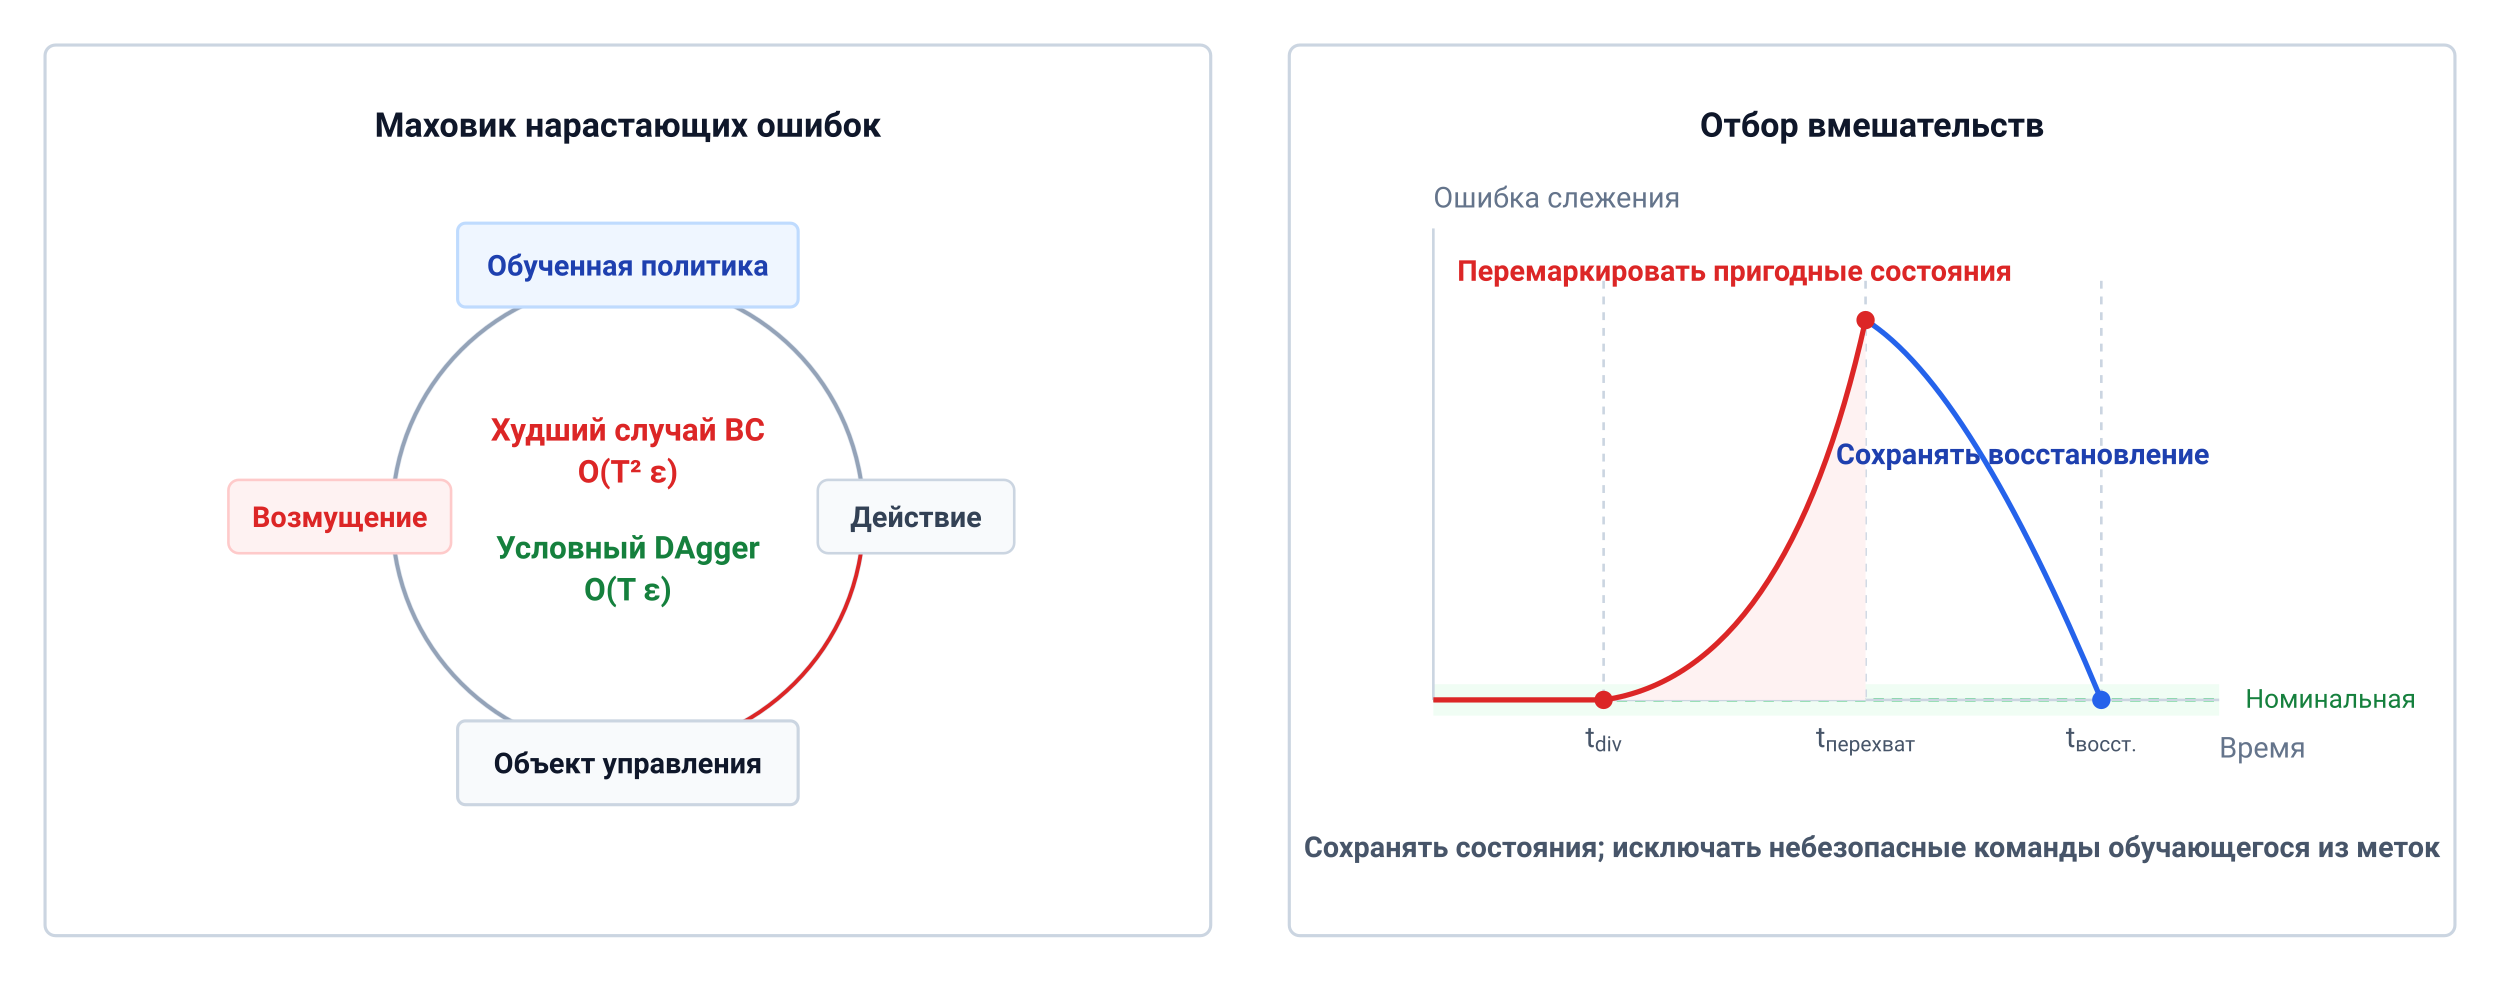
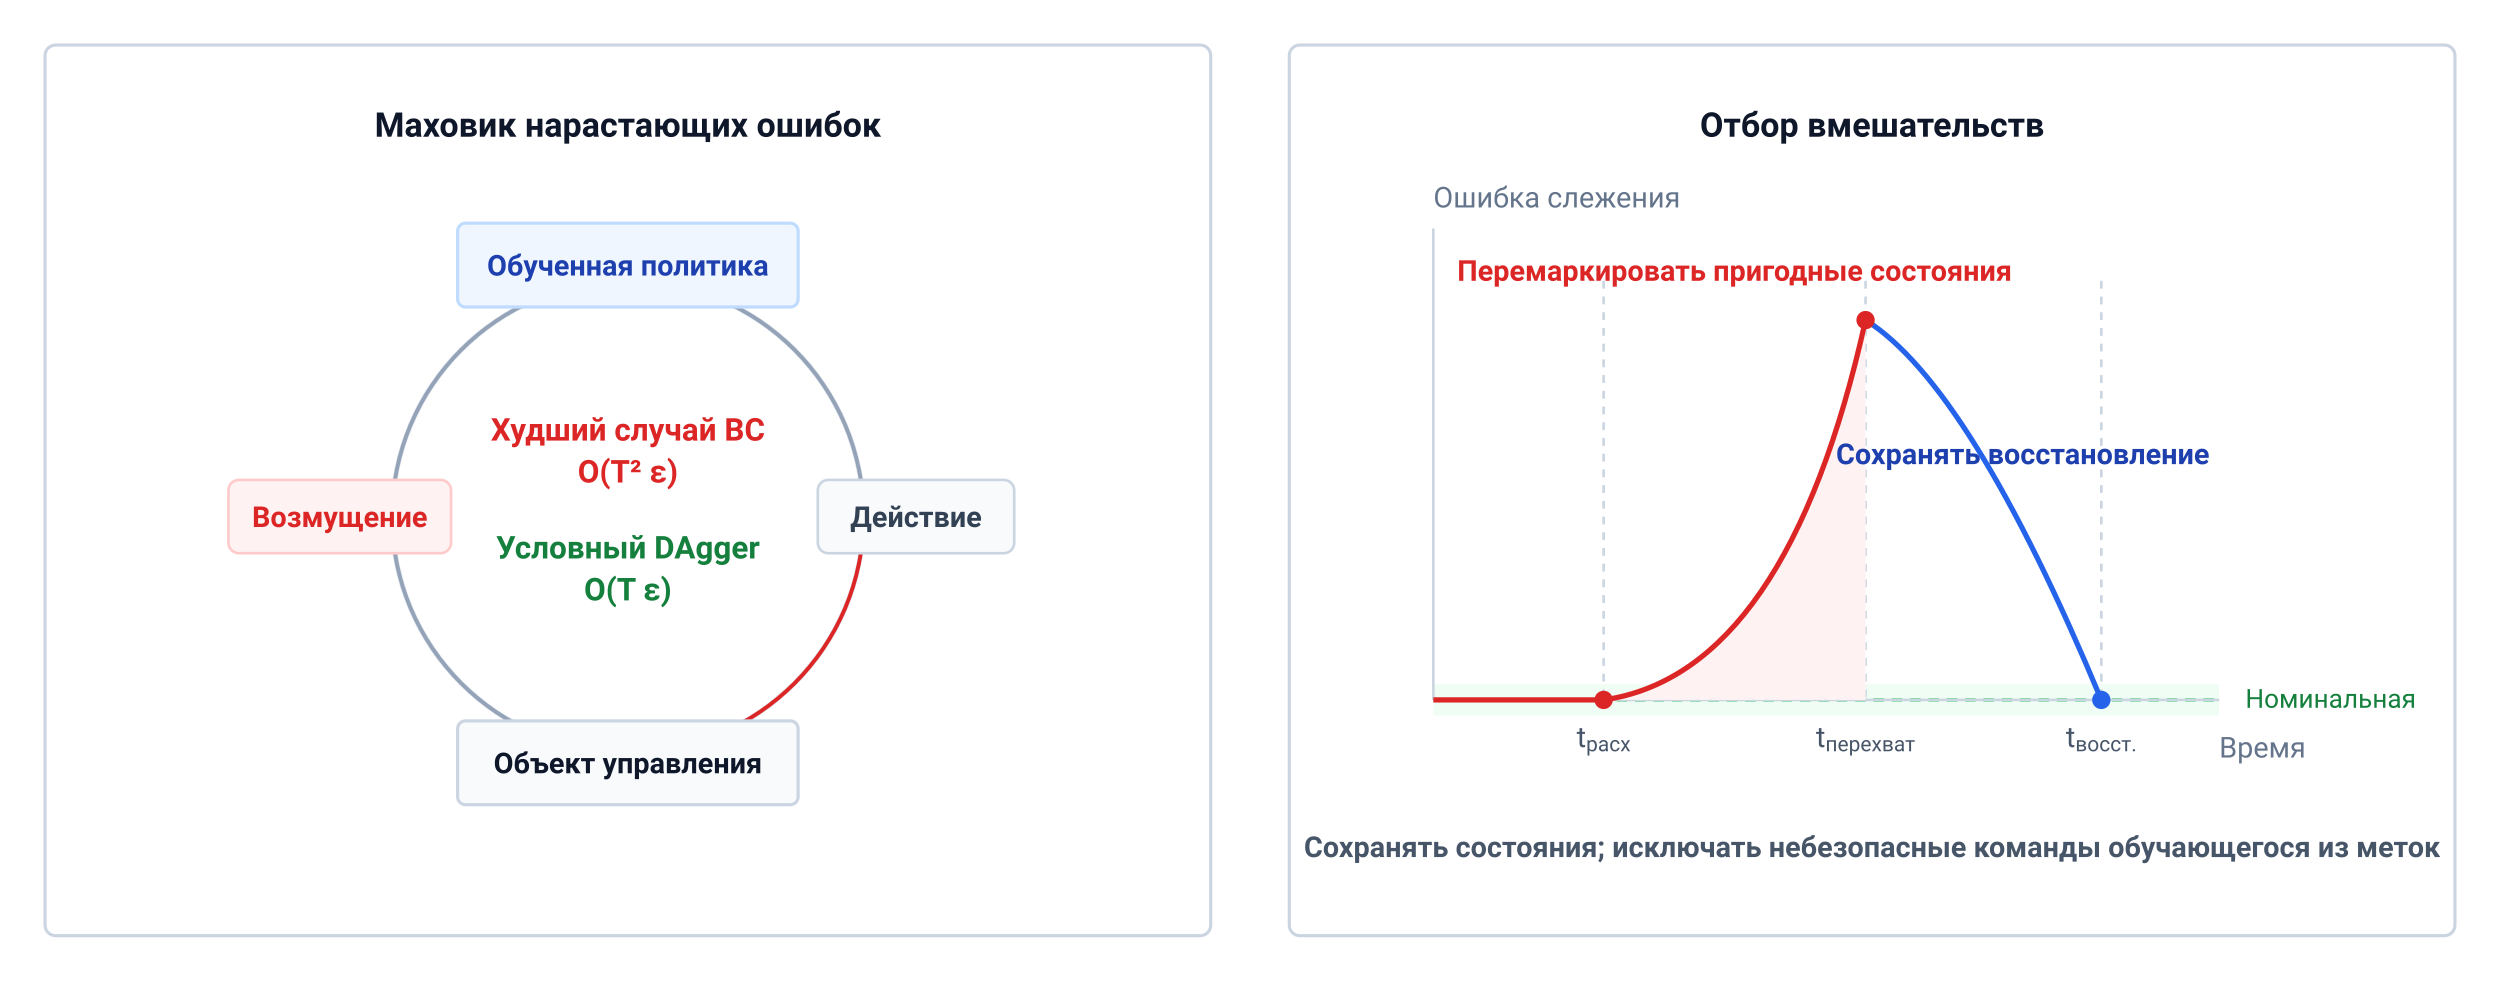
<svg xmlns="http://www.w3.org/2000/svg" font-family="-apple-system, BlinkMacSystemFont, 'Segoe UI', Roboto, Helvetica, Arial, sans-serif" viewBox="22.8 12.8 954.4 374.4" width="954.4" height="374.4">
  <rect data-bgcover="1" x="-24.9" y="-5.9" width="1049.8" height="411.8" fill="#ffffff" />
  <defs>
    <style>
      .card-title { font-family: -apple-system, BlinkMacSystemFont, 'Segoe UI', Roboto, Helvetica, Arial, sans-serif; font-size: 13px; font-weight: 700; fill: #0F172A; text-anchor: middle; }
      .axis-label { font-family: -apple-system, BlinkMacSystemFont, 'Segoe UI', Roboto, Helvetica, Arial, sans-serif; font-size: 11px; fill: #64748B; }
      .tick-text { font-family: -apple-system, BlinkMacSystemFont, 'Segoe UI', Roboto, Helvetica, Arial, sans-serif; font-size: 11px; fill: #475569; text-anchor: middle; }
      .node-text { font-family: -apple-system, BlinkMacSystemFont, 'Segoe UI', Roboto, Helvetica, Arial, sans-serif; font-size: 11px; font-weight: 600; text-anchor: middle; }
      .math-bound { font-family: -apple-system, BlinkMacSystemFont, 'Segoe UI', Roboto, Helvetica, Arial, sans-serif; font-size: 12px; font-weight: 700; text-anchor: middle; }
      .curve-label { font-family: -apple-system, BlinkMacSystemFont, 'Segoe UI', Roboto, Helvetica, Arial, sans-serif; font-size: 11px; font-weight: 600; text-anchor: middle; }
    </style>
    <marker id="arrow-slate" viewBox="0 0 10 10" refX="7" refY="5" markerWidth="5" markerHeight="5" orient="auto-start-reverse">
      <path d="M 0 1.5 L 7 5 L 0 8.5 z" fill="#64748B" />
    </marker>
    <marker id="arrow-red" viewBox="0 0 10 10" refX="7" refY="5" markerWidth="5" markerHeight="5" orient="auto-start-reverse">
      <path d="M 0 1.5 L 7 5 L 0 8.5 z" fill="#DC2626" />
    </marker>
  </defs>
  <rect width="1000" height="400" fill="#FFFFFF" />
  <rect x="40" y="30" width="445" height="340" rx="4" fill="#FFFFFF" stroke="#CBD5E1" stroke-width="1.2" />
  <text x="262.5" y="65" class="card-title">Маховик нарастающих ошибок</text>
  <circle cx="262.5" cy="210" r="90" fill="none" stroke="#E2E8F0" stroke-width="2" />
  <path d="M 262.5 120 A 90 90 0 0 1 352.5 210" fill="none" stroke="#94A3B8" stroke-width="1.5" marker-end="url(#arrow-slate)" />
  <path d="M 352.5 210 A 90 90 0 0 1 262.5 300" fill="none" stroke="#DC2626" stroke-width="1.5" marker-end="url(#arrow-red)" />
  <path d="M 262.5 300 A 90 90 0 0 1 172.5 210" fill="none" stroke="#94A3B8" stroke-width="1.5" marker-end="url(#arrow-slate)" />
  <path d="M 172.5 210 A 90 90 0 0 1 262.5 120" fill="none" stroke="#94A3B8" stroke-width="1.5" marker-end="url(#arrow-slate)" />
  <text x="262.5" y="181" class="math-bound" fill="#DC2626">Худший случай BC</text>
  <text x="262.5" y="197" class="math-bound" fill="#DC2626">O(T² ε)</text>
  <text x="262.5" y="226" class="math-bound" fill="#15803D" font-size="10">Условный DAgger</text>
  <text x="262.5" y="242" class="math-bound" fill="#15803D">O(T ε)</text>
  <rect x="197.5" y="98" width="130" height="32" rx="3" fill="#EFF6FF" stroke="#BFDBFE" stroke-width="1.2" />
  <text x="262.5" y="118" class="node-text" fill="#1E40AF">Обученная политика</text>
  <rect x="335" y="196" width="75" height="28" rx="4" fill="#F8FAFC" stroke="#CBD5E1" stroke-width="1" />
  <text x="372.5" y="214" class="node-text" fill="#334155">Действие</text>
  <rect x="197.5" y="288" width="130" height="32" rx="3" fill="#F8FAFC" stroke="#CBD5E1" stroke-width="1.2" />
  <text x="262.5" y="308" class="node-text" fill="#0F172A">Объект управления</text>
  <rect x="110" y="196" width="85" height="28" rx="4" fill="#FEF2F2" stroke="#FECACA" stroke-width="1" />
  <text x="152.5" y="214" class="node-text" fill="#DC2626">Возмущение</text>
  <rect x="515" y="30" width="445" height="340" rx="4" fill="#FFFFFF" stroke="#CBD5E1" stroke-width="1.2" />
  <text x="737.5" y="65" class="card-title">Отбор вмешательств</text>
  <rect x="570" y="274" width="300" height="12" fill="#F0FDF4" />
  <line x1="570" y1="280" x2="870" y2="280" stroke="#22C55E" stroke-width="1.2" stroke-dasharray="4,3" />
  <text x="880" y="283" font-family="-apple-system, BlinkMacSystemFont, 'Segoe UI', Roboto, Helvetica, Arial, sans-serif" font-size="10px" fill="#15803D">Номинальная</text>
  <line x1="570" y1="280" x2="870" y2="280" stroke="#CBD5E1" stroke-width="1" />
  <line x1="570" y1="100" x2="570" y2="280" stroke="#CBD5E1" stroke-width="1" />
  <text x="570" y="92" class="axis-label">Ошибка слежения</text>
  <text x="870" y="302" class="axis-label">Время</text>
  <line x1="635" y1="120" x2="635" y2="280" stroke="#CBD5E1" stroke-width="1" stroke-dasharray="3,3" />
  <line x1="735" y1="120" x2="735" y2="280" stroke="#CBD5E1" stroke-width="1" stroke-dasharray="3,3" />
  <line x1="825" y1="120" x2="825" y2="280" stroke="#CBD5E1" stroke-width="1" stroke-dasharray="3,3" />
  <path d="M 635 280 Q 705 270 735 135 L 735 280 Z" fill="#FEF2F2" />
  <path d="M 570 280 L 635 280 Q 705 270 735 135" fill="none" stroke="#DC2626" stroke-width="2" />
  <path d="M 735 135 Q 775 160 825 280" fill="none" stroke="#2563EB" stroke-width="2" />
  <circle cx="635" cy="280" r="3.5" fill="#DC2626" />
  <circle cx="735" cy="135" r="3.5" fill="#DC2626" />
  <circle cx="825" cy="280" r="3.5" fill="#2563EB" />
-   <text x="635" y="298" class="tick-text">t<tspan baseline-shift="sub" font-size="8">div</tspan>
+   <text x="635" y="298" class="tick-text">t<tspan baseline-shift="sub" font-size="8">расх</tspan>
  </text>
  <text x="735" y="298" class="tick-text">t<tspan baseline-shift="sub" font-size="8">перехват</tspan>
  </text>
  <text x="825" y="298" class="tick-text">t<tspan baseline-shift="sub" font-size="8">восст.</tspan>
  </text>
  <text x="685" y="120" class="curve-label" fill="#DC2626">Перемаркировать пригодные состояния</text>
  <text x="795" y="190" class="curve-label" fill="#1E40AF">Сохранять восстановление</text>
  <text x="737.5" y="340" class="curve-label" fill="#475569">Сохранять состояния; исключать небезопасные команды обучающегося из меток</text>
</svg>
